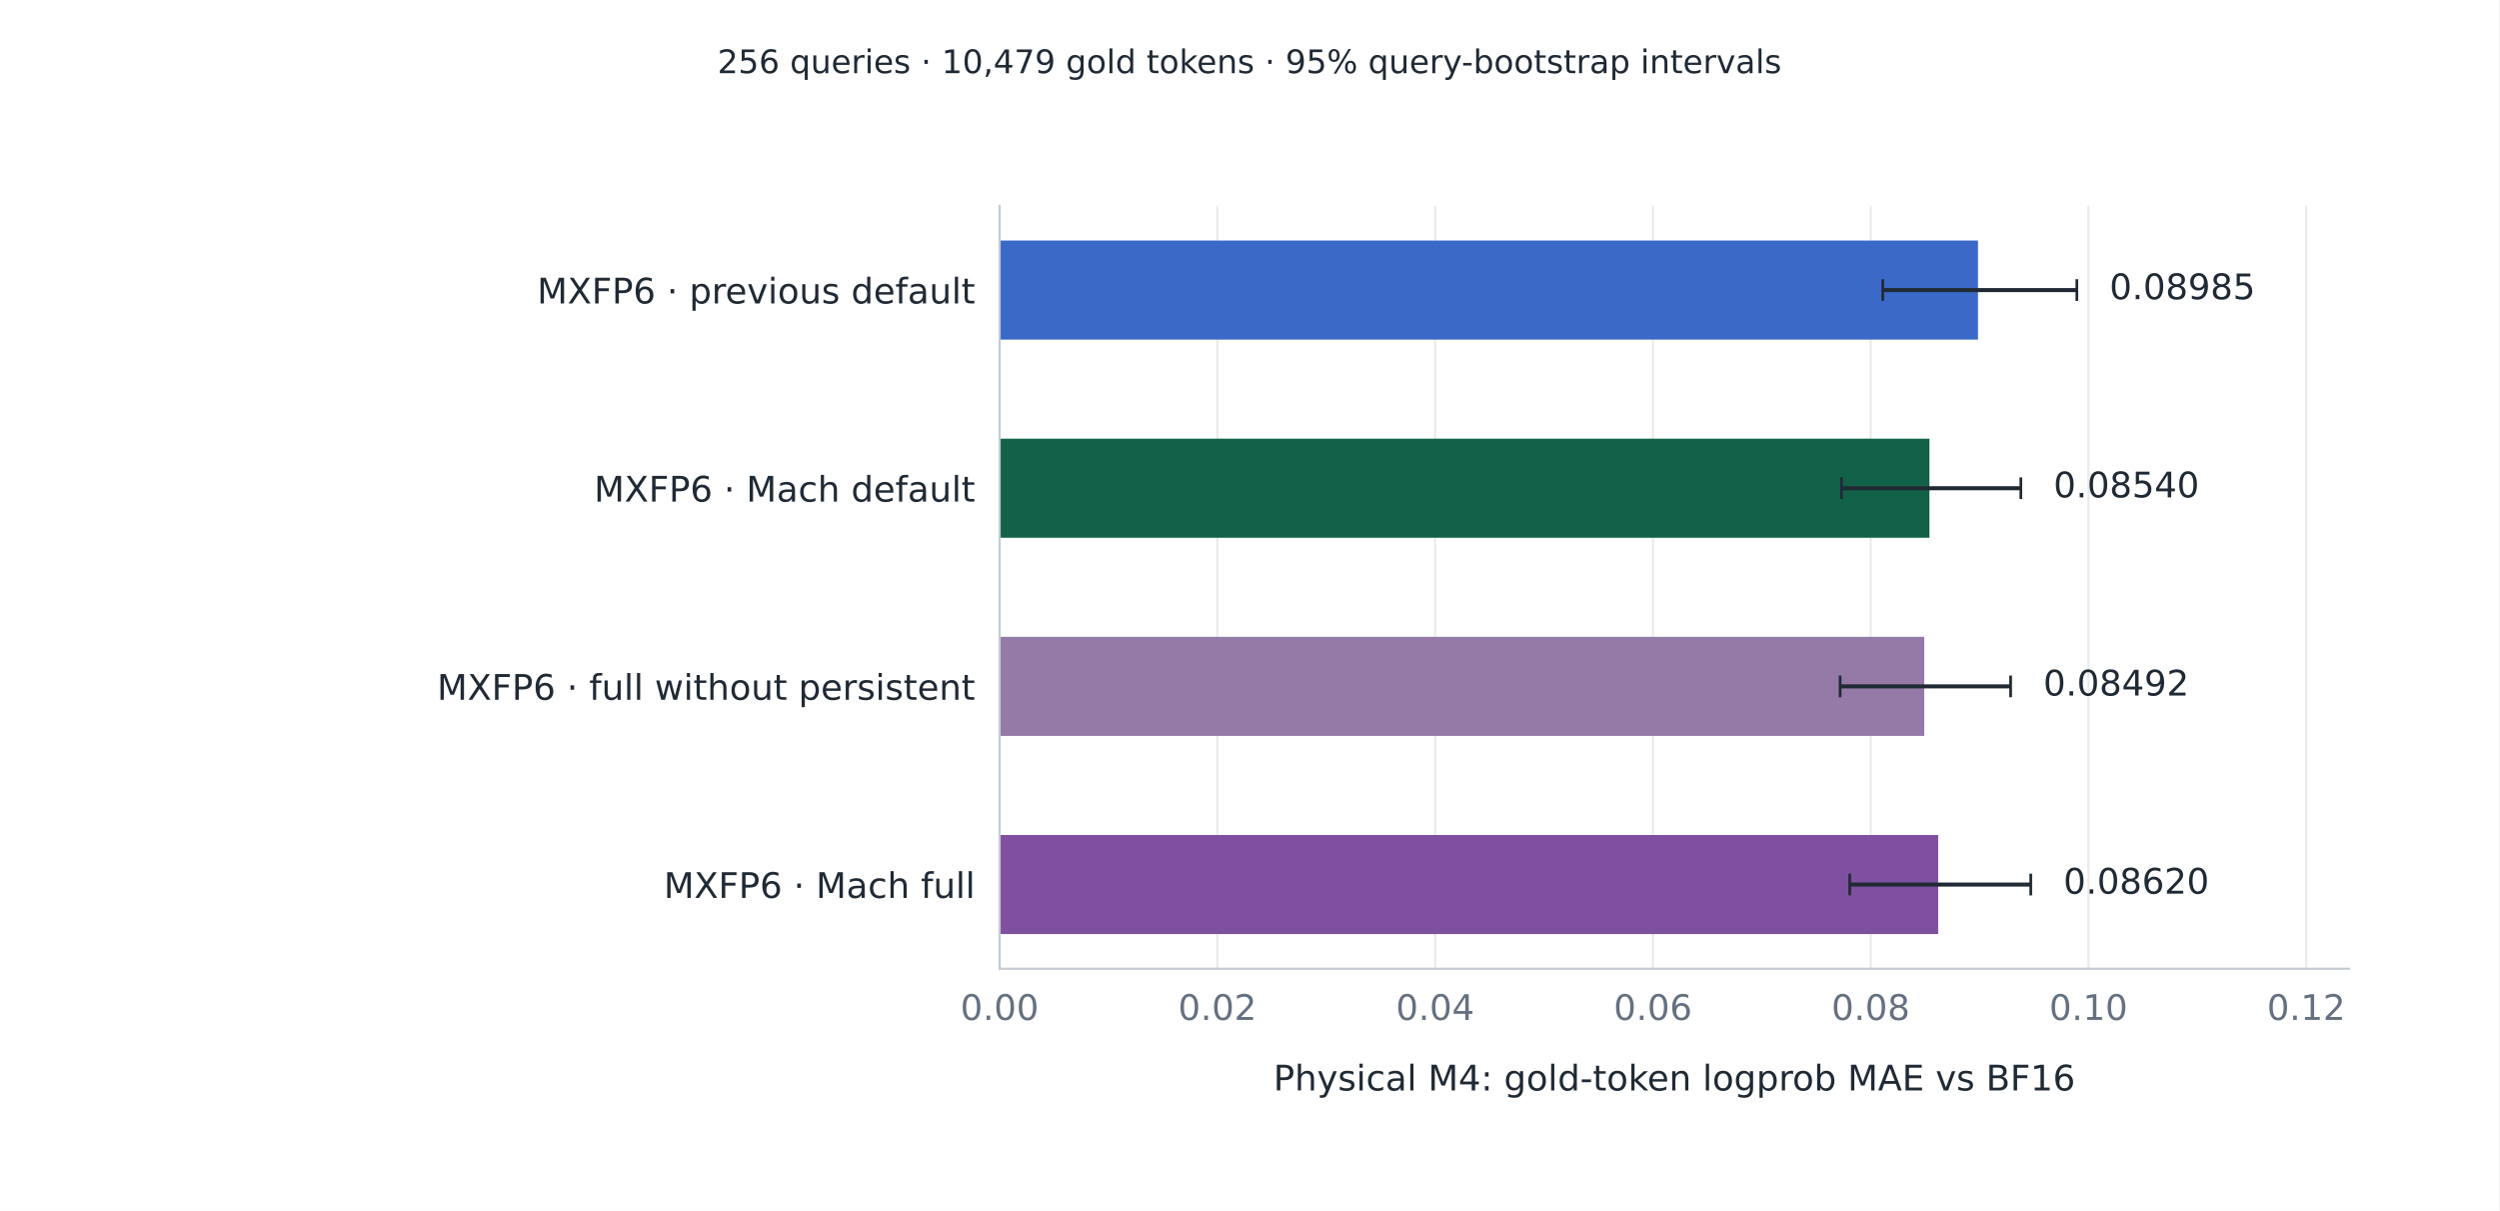
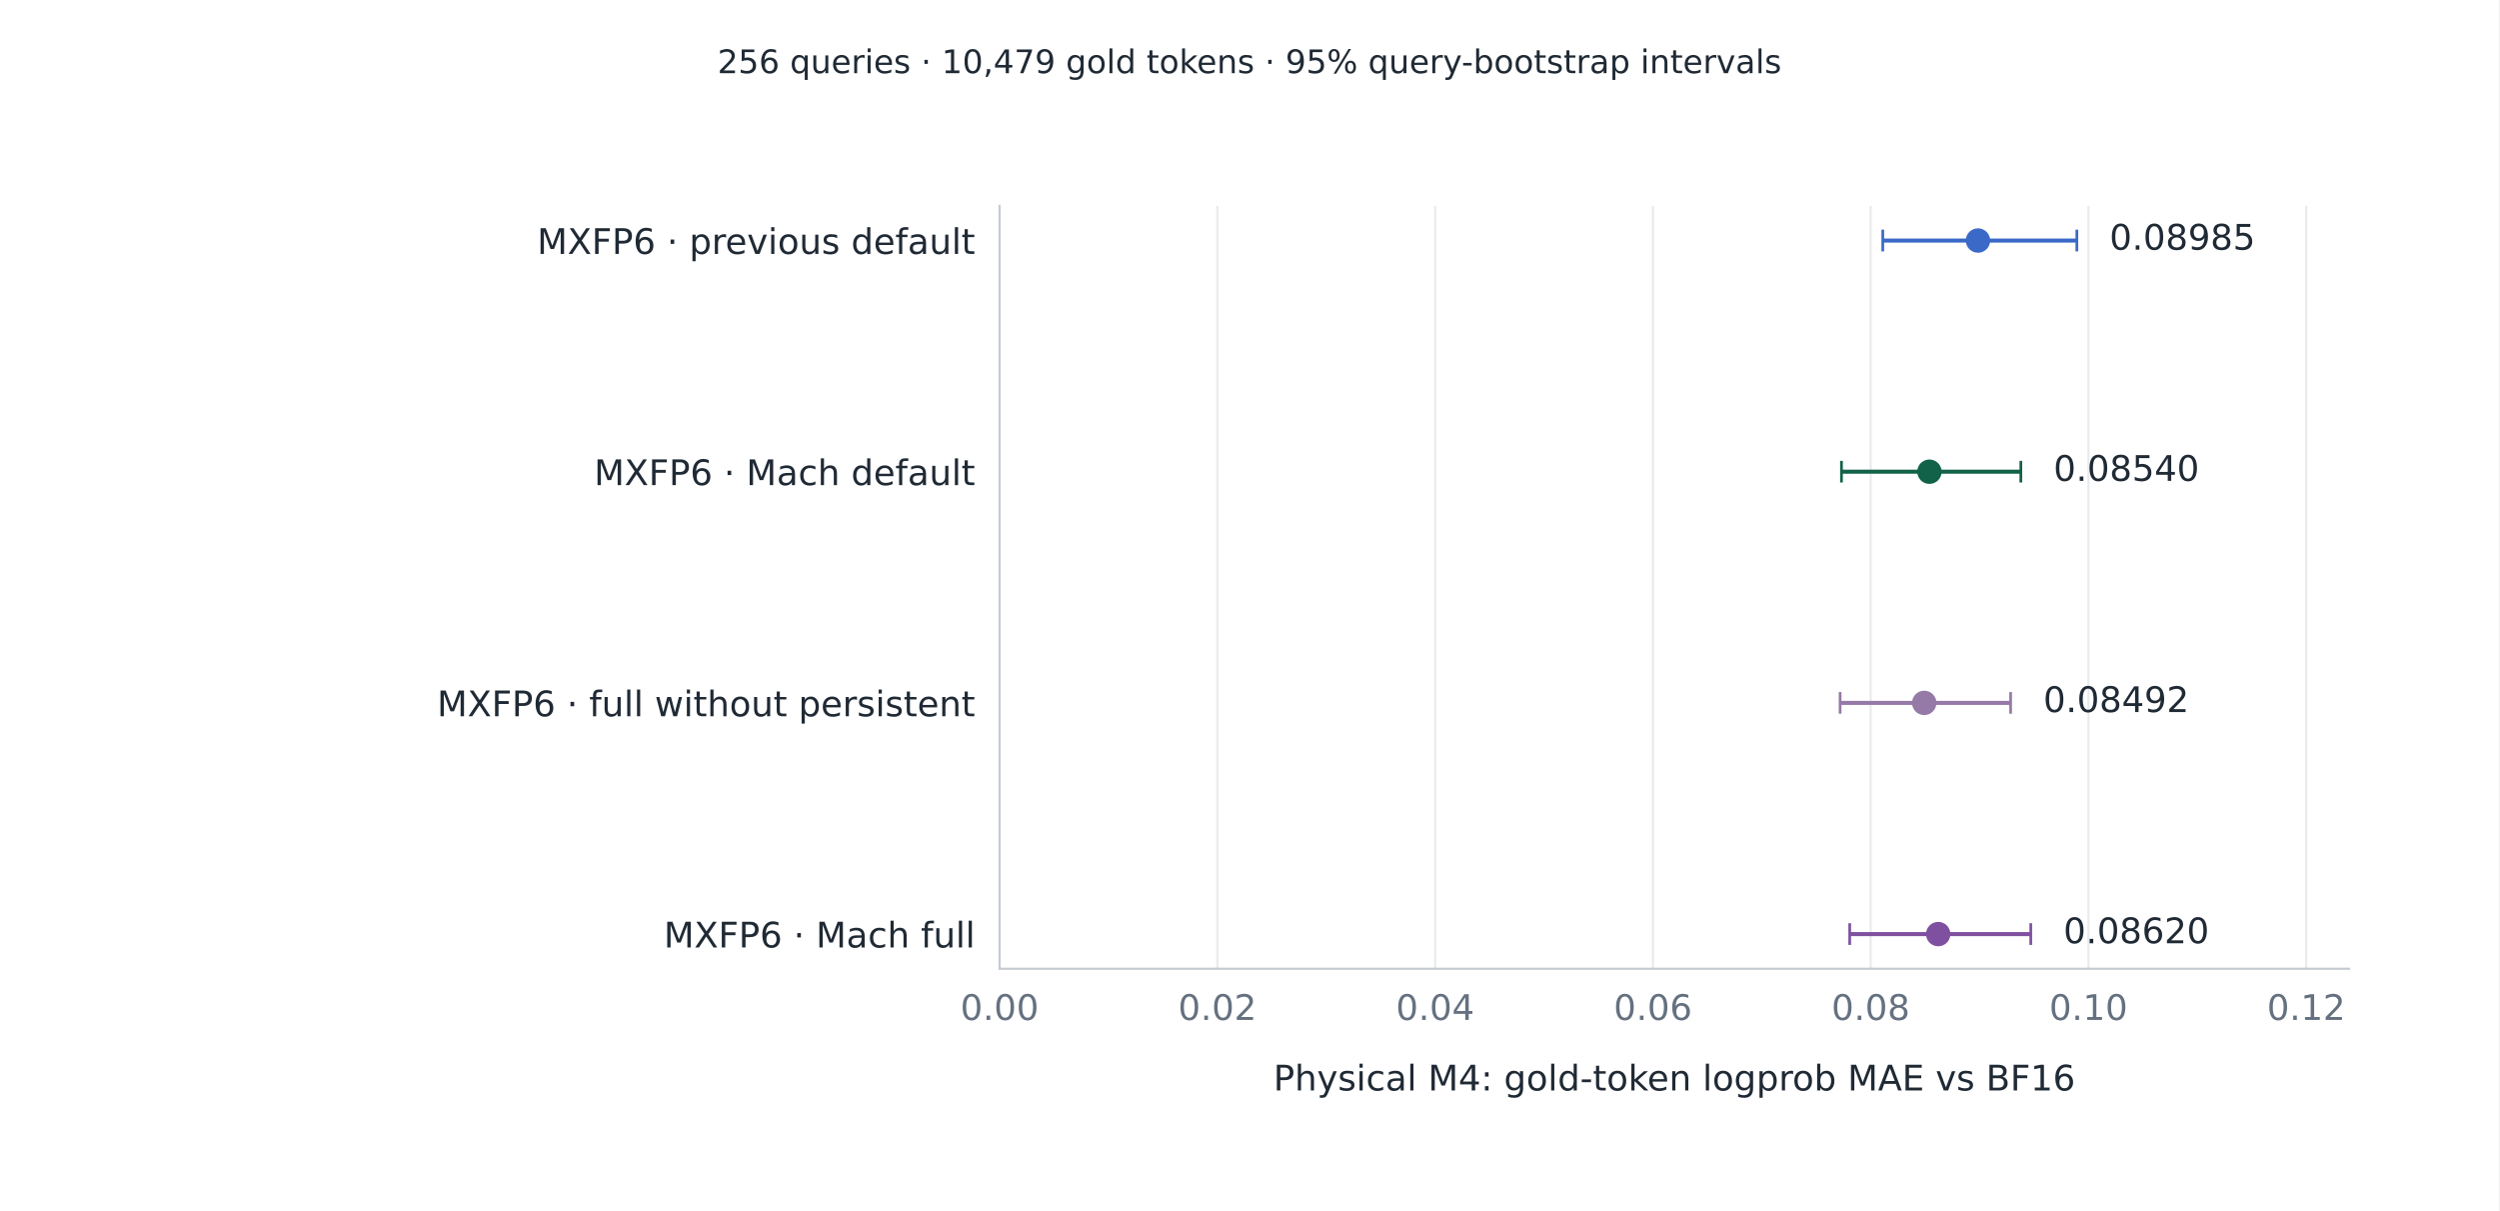
<svg xmlns="http://www.w3.org/2000/svg" xmlns:xlink="http://www.w3.org/1999/xlink" width="921.6pt" height="446.4pt" viewBox="0 0 921.6 446.4" version="1.1">
  <defs>
    <style type="text/css">*{stroke-linejoin: round; stroke-linecap: butt}</style>
  </defs>
  <g id="figure_1">
    <g id="patch_1">
      <path d="M 0 446.4 L 921.6 446.4 L 921.6 0 L 0 0 z " style="fill: #ffffff" />
    </g>
    <g id="axes_1">
      <g id="patch_2">
        <path d="M 368.64 357.12 L 866.304 357.12 L 866.304 75.888 L 368.64 75.888 z " style="fill: #ffffff" />
      </g>
      <g id="matplotlib.axis_1">
        <g id="xtick_1">
          <g id="line2d_1">
            <path d="M 368.64 357.12 L 368.64 75.888 " clip-path="url(#p639c7e43cb)" style="fill: none; stroke: #e8ebee; stroke-width: 0.8; stroke-linecap: square" />
          </g>
          <g id="line2d_2" />
          <g id="text_1">
            <text style="font-size: 13px; font-family: 'DejaVu Sans'; text-anchor: middle; fill: #657180" x="368.64" y="375.997" transform="rotate(-0 368.64 375.997)">0.00</text>
          </g>
        </g>
        <g id="xtick_2">
          <g id="line2d_3">
            <path d="M 448.952 357.12 L 448.952 75.888 " clip-path="url(#p639c7e43cb)" style="fill: none; stroke: #e8ebee; stroke-width: 0.8; stroke-linecap: square" />
          </g>
          <g id="line2d_4" />
          <g id="text_2">
            <text style="font-size: 13px; font-family: 'DejaVu Sans'; text-anchor: middle; fill: #657180" x="448.952" y="375.997" transform="rotate(-0 448.9517 375.997)">0.02</text>
          </g>
        </g>
        <g id="xtick_3">
          <g id="line2d_5">
            <path d="M 529.263 357.12 L 529.263 75.888 " clip-path="url(#p639c7e43cb)" style="fill: none; stroke: #e8ebee; stroke-width: 0.8; stroke-linecap: square" />
          </g>
          <g id="line2d_6" />
          <g id="text_3">
            <text style="font-size: 13px; font-family: 'DejaVu Sans'; text-anchor: middle; fill: #657180" x="529.263" y="375.997" transform="rotate(-0 529.2633 375.997)">0.04</text>
          </g>
        </g>
        <g id="xtick_4">
          <g id="line2d_7">
            <path d="M 609.575 357.12 L 609.575 75.888 " clip-path="url(#p639c7e43cb)" style="fill: none; stroke: #e8ebee; stroke-width: 0.8; stroke-linecap: square" />
          </g>
          <g id="line2d_8" />
          <g id="text_4">
            <text style="font-size: 13px; font-family: 'DejaVu Sans'; text-anchor: middle; fill: #657180" x="609.575" y="375.997" transform="rotate(-0 609.575 375.997)">0.06</text>
          </g>
        </g>
        <g id="xtick_5">
          <g id="line2d_9">
            <path d="M 689.887 357.12 L 689.887 75.888 " clip-path="url(#p639c7e43cb)" style="fill: none; stroke: #e8ebee; stroke-width: 0.8; stroke-linecap: square" />
          </g>
          <g id="line2d_10" />
          <g id="text_5">
            <text style="font-size: 13px; font-family: 'DejaVu Sans'; text-anchor: middle; fill: #657180" x="689.887" y="375.997" transform="rotate(-0 689.8867 375.997)">0.08</text>
          </g>
        </g>
        <g id="xtick_6">
          <g id="line2d_11">
            <path d="M 770.198 357.12 L 770.198 75.888 " clip-path="url(#p639c7e43cb)" style="fill: none; stroke: #e8ebee; stroke-width: 0.8; stroke-linecap: square" />
          </g>
          <g id="line2d_12" />
          <g id="text_6">
            <text style="font-size: 13px; font-family: 'DejaVu Sans'; text-anchor: middle; fill: #657180" x="770.198" y="375.997" transform="rotate(-0 770.1984 375.997)">0.10</text>
          </g>
        </g>
        <g id="xtick_7">
          <g id="line2d_13">
            <path d="M 850.51 357.12 L 850.51 75.888 " clip-path="url(#p639c7e43cb)" style="fill: none; stroke: #e8ebee; stroke-width: 0.8; stroke-linecap: square" />
          </g>
          <g id="line2d_14" />
          <g id="text_7">
            <text style="font-size: 13px; font-family: 'DejaVu Sans'; text-anchor: middle; fill: #657180" x="850.51" y="375.997" transform="rotate(-0 850.51 375.997)">0.12</text>
          </g>
        </g>
        <g id="text_8">
          <text style="font-size: 13px; font-family: 'DejaVu Sans'; text-anchor: middle; fill: #202a35" x="617.472" y="401.998" transform="rotate(-0 617.472 401.998)">Physical M4: gold-token logprob MAE vs BF16</text>
        </g>
      </g>
      <g id="matplotlib.axis_2">
        <g id="ytick_1">
          <g id="line2d_15" />
          <g id="text_9">
-             <text style="font-size: 13px; font-family: 'DejaVu Sans'; text-anchor: end; fill: #202a35" x="359.64" y="111.872" transform="rotate(-0 359.64 111.8721)">MXFP6 · previous default</text>
+             <text style="font-size: 13px; font-family: 'DejaVu Sans'; text-anchor: end; fill: #202a35" x="359.64" y="93.61" transform="rotate(-0 359.64 93.61026)">MXFP6 · previous default</text>
          </g>
        </g>
        <g id="ytick_2">
          <g id="line2d_16" />
          <g id="text_10">
-             <text style="font-size: 13px; font-family: 'DejaVu Sans'; text-anchor: end; fill: #202a35" x="359.64" y="184.919" transform="rotate(-0 359.64 184.9193)">MXFP6 · Mach default</text>
+             <text style="font-size: 13px; font-family: 'DejaVu Sans'; text-anchor: end; fill: #202a35" x="359.64" y="178.832" transform="rotate(-0 359.64 178.8321)">MXFP6 · Mach default</text>
          </g>
        </g>
        <g id="ytick_3">
          <g id="line2d_17" />
          <g id="text_11">
-             <text style="font-size: 13px; font-family: 'DejaVu Sans'; text-anchor: end; fill: #202a35" x="359.64" y="257.967" transform="rotate(-0 359.64 257.9666)">MXFP6 · full without persistent</text>
+             <text style="font-size: 13px; font-family: 'DejaVu Sans'; text-anchor: end; fill: #202a35" x="359.64" y="264.054" transform="rotate(-0 359.64 264.0539)">MXFP6 · full without persistent</text>
          </g>
        </g>
        <g id="ytick_4">
          <g id="line2d_18" />
          <g id="text_12">
-             <text style="font-size: 13px; font-family: 'DejaVu Sans'; text-anchor: end; fill: #202a35" x="359.64" y="331.014" transform="rotate(-0 359.64 331.0139)">MXFP6 · Mach full</text>
-           </g>
+             <text style="font-size: 13px; font-family: 'DejaVu Sans'; text-anchor: end; fill: #202a35" x="359.64" y="349.276" transform="rotate(-0 359.64 349.2757)">MXFP6 · Mach full</text>
+           </g>
+         </g>
+       </g>
+       <g id="LineCollection_1">
+         <path d="M 694.342 88.671 L 765.914 88.671 " clip-path="url(#p639c7e43cb)" style="fill: none; stroke: #3b69c8; stroke-width: 1.5" />
+       </g>
+       <g id="line2d_19">
+         <defs>
+           <path id="m24f0e4e869" d="M 0 4 L 0 -4 " style="stroke: #3b69c8" />
+         </defs>
+         <g clip-path="url(#p639c7e43cb)">
+           <use xlink:href="#m24f0e4e869" x="694.342" y="88.671" style="fill: #3b69c8; stroke: #3b69c8" />
+         </g>
+       </g>
+       <g id="line2d_20">
+         <g clip-path="url(#p639c7e43cb)">
+           <use xlink:href="#m24f0e4e869" x="765.914" y="88.671" style="fill: #3b69c8; stroke: #3b69c8" />
+         </g>
+       </g>
+       <g id="LineCollection_2">
+         <path d="M 679.114 173.893 L 745.261 173.893 " clip-path="url(#p639c7e43cb)" style="fill: none; stroke: #126149; stroke-width: 1.5" />
+       </g>
+       <g id="line2d_21">
+         <defs>
+           <path id="mf0ddbffc81" d="M 0 4 L 0 -4 " style="stroke: #126149" />
+         </defs>
+         <g clip-path="url(#p639c7e43cb)">
+           <use xlink:href="#mf0ddbffc81" x="679.114" y="173.893" style="fill: #126149; stroke: #126149" />
+         </g>
+       </g>
+       <g id="line2d_22">
+         <g clip-path="url(#p639c7e43cb)">
+           <use xlink:href="#mf0ddbffc81" x="745.261" y="173.893" style="fill: #126149; stroke: #126149" />
+         </g>
+       </g>
+       <g id="LineCollection_3">
+         <path d="M 678.607 259.115 L 741.494 259.115 " clip-path="url(#p639c7e43cb)" style="fill: none; stroke: #9579a6; stroke-width: 1.5" />
+       </g>
+       <g id="line2d_23">
+         <defs>
+           <path id="m2f5dff2913" d="M 0 4 L 0 -4 " style="stroke: #9579a6" />
+         </defs>
+         <g clip-path="url(#p639c7e43cb)">
+           <use xlink:href="#m2f5dff2913" x="678.607" y="259.115" style="fill: #9579a6; stroke: #9579a6" />
+         </g>
+       </g>
+       <g id="line2d_24">
+         <g clip-path="url(#p639c7e43cb)">
+           <use xlink:href="#m2f5dff2913" x="741.494" y="259.115" style="fill: #9579a6; stroke: #9579a6" />
+         </g>
+       </g>
+       <g id="LineCollection_4">
+         <path d="M 682.152 344.337 L 748.919 344.337 " clip-path="url(#p639c7e43cb)" style="fill: none; stroke: #8050a0; stroke-width: 1.5" />
+       </g>
+       <g id="line2d_25">
+         <defs>
+           <path id="m90811fb51a" d="M 0 4 L 0 -4 " style="stroke: #8050a0" />
+         </defs>
+         <g clip-path="url(#p639c7e43cb)">
+           <use xlink:href="#m90811fb51a" x="682.152" y="344.337" style="fill: #8050a0; stroke: #8050a0" />
+         </g>
+       </g>
+       <g id="line2d_26">
+         <g clip-path="url(#p639c7e43cb)">
+           <use xlink:href="#m90811fb51a" x="748.919" y="344.337" style="fill: #8050a0; stroke: #8050a0" />
+         </g>
+       </g>
+       <g id="line2d_27">
+         <defs>
+           <path id="m37e1e5590a" d="M 0 4 C 1.061 4 2.078 3.579 2.828 2.828 C 3.579 2.078 4 1.061 4 0 C 4 -1.061 3.579 -2.078 2.828 -2.828 C 2.078 -3.579 1.061 -4 0 -4 C -1.061 -4 -2.078 -3.579 -2.828 -2.828 C -3.579 -2.078 -4 -1.061 -4 0 C -4 1.061 -3.579 2.078 -2.828 2.828 C -2.078 3.579 -1.061 4 0 4 z " style="stroke: #3b69c8" />
+         </defs>
+         <g clip-path="url(#p639c7e43cb)">
+           <use xlink:href="#m37e1e5590a" x="729.453" y="88.671" style="fill: #3b69c8; stroke: #3b69c8" />
+         </g>
+       </g>
+       <g id="line2d_28">
+         <defs>
+           <path id="mfaa7bab352" d="M 0 4 C 1.061 4 2.078 3.579 2.828 2.828 C 3.579 2.078 4 1.061 4 0 C 4 -1.061 3.579 -2.078 2.828 -2.828 C 2.078 -3.579 1.061 -4 0 -4 C -1.061 -4 -2.078 -3.579 -2.828 -2.828 C -3.579 -2.078 -4 -1.061 -4 0 C -4 1.061 -3.579 2.078 -2.828 2.828 C -2.078 3.579 -1.061 4 0 4 z " style="stroke: #126149" />
+         </defs>
+         <g clip-path="url(#p639c7e43cb)">
+           <use xlink:href="#mfaa7bab352" x="711.553" y="173.893" style="fill: #126149; stroke: #126149" />
+         </g>
+       </g>
+       <g id="line2d_29">
+         <defs>
+           <path id="m835bda13ec" d="M 0 4 C 1.061 4 2.078 3.579 2.828 2.828 C 3.579 2.078 4 1.061 4 0 C 4 -1.061 3.579 -2.078 2.828 -2.828 C 2.078 -3.579 1.061 -4 0 -4 C -1.061 -4 -2.078 -3.579 -2.828 -2.828 C -3.579 -2.078 -4 -1.061 -4 0 C -4 1.061 -3.579 2.078 -2.828 2.828 C -2.078 3.579 -1.061 4 0 4 z " style="stroke: #9579a6" />
+         </defs>
+         <g clip-path="url(#p639c7e43cb)">
+           <use xlink:href="#m835bda13ec" x="709.633" y="259.115" style="fill: #9579a6; stroke: #9579a6" />
+         </g>
+       </g>
+       <g id="line2d_30">
+         <defs>
+           <path id="maac1fd4df0" d="M 0 4 C 1.061 4 2.078 3.579 2.828 2.828 C 3.579 2.078 4 1.061 4 0 C 4 -1.061 3.579 -2.078 2.828 -2.828 C 2.078 -3.579 1.061 -4 0 -4 C -1.061 -4 -2.078 -3.579 -2.828 -2.828 C -3.579 -2.078 -4 -1.061 -4 0 C -4 1.061 -3.579 2.078 -2.828 2.828 C -2.078 3.579 -1.061 4 0 4 z " style="stroke: #8050a0" />
+         </defs>
+         <g clip-path="url(#p639c7e43cb)">
+           <use xlink:href="#maac1fd4df0" x="714.782" y="344.337" style="fill: #8050a0; stroke: #8050a0" />
        </g>
      </g>
      <g id="patch_3">
-         <path d="M 368.64 88.671 L 729.453 88.671 L 729.453 125.195 L 368.64 125.195 z " clip-path="url(#p639c7e43cb)" style="fill: #3b69c8" />
+         <path d="M 368.64 357.12 L 368.64 75.888 " style="fill: none; stroke: #c5cbd1; stroke-width: 0.8; stroke-linejoin: miter; stroke-linecap: square" />
      </g>
      <g id="patch_4">
-         <path d="M 368.64 161.719 L 711.553 161.719 L 711.553 198.242 L 368.64 198.242 z " clip-path="url(#p639c7e43cb)" style="fill: #126149" />
-       </g>
-       <g id="patch_5">
-         <path d="M 368.64 234.766 L 709.633 234.766 L 709.633 271.289 L 368.64 271.289 z " clip-path="url(#p639c7e43cb)" style="fill: #9579a6" />
-       </g>
-       <g id="patch_6">
-         <path d="M 368.64 307.813 L 714.782 307.813 L 714.782 344.337 L 368.64 344.337 z " clip-path="url(#p639c7e43cb)" style="fill: #8050a0" />
-       </g>
-       <g id="LineCollection_1">
-         <path d="M 694.342 106.933 L 765.914 106.933 " clip-path="url(#p639c7e43cb)" style="fill: none; stroke: #202a35; stroke-width: 1.5" />
-       </g>
-       <g id="line2d_19">
-         <defs>
-           <path id="mb66167c2a7" d="M 0 4 L 0 -4 " style="stroke: #202a35" />
-         </defs>
-         <g clip-path="url(#p639c7e43cb)">
-           <use xlink:href="#mb66167c2a7" x="694.342" y="106.933" style="fill: #1f77b4; stroke: #202a35" />
-         </g>
-       </g>
-       <g id="line2d_20">
-         <g clip-path="url(#p639c7e43cb)">
-           <use xlink:href="#mb66167c2a7" x="765.914" y="106.933" style="fill: #1f77b4; stroke: #202a35" />
-         </g>
-       </g>
-       <g id="LineCollection_2">
-         <path d="M 679.114 179.98 L 745.261 179.98 " clip-path="url(#p639c7e43cb)" style="fill: none; stroke: #202a35; stroke-width: 1.5" />
-       </g>
-       <g id="line2d_21">
-         <g clip-path="url(#p639c7e43cb)">
-           <use xlink:href="#mb66167c2a7" x="679.114" y="179.98" style="fill: #1f77b4; stroke: #202a35" />
-         </g>
-       </g>
-       <g id="line2d_22">
-         <g clip-path="url(#p639c7e43cb)">
-           <use xlink:href="#mb66167c2a7" x="745.261" y="179.98" style="fill: #1f77b4; stroke: #202a35" />
-         </g>
-       </g>
-       <g id="LineCollection_3">
-         <path d="M 678.607 253.028 L 741.494 253.028 " clip-path="url(#p639c7e43cb)" style="fill: none; stroke: #202a35; stroke-width: 1.5" />
-       </g>
-       <g id="line2d_23">
-         <g clip-path="url(#p639c7e43cb)">
-           <use xlink:href="#mb66167c2a7" x="678.607" y="253.028" style="fill: #1f77b4; stroke: #202a35" />
-         </g>
-       </g>
-       <g id="line2d_24">
-         <g clip-path="url(#p639c7e43cb)">
-           <use xlink:href="#mb66167c2a7" x="741.494" y="253.028" style="fill: #1f77b4; stroke: #202a35" />
-         </g>
-       </g>
-       <g id="LineCollection_4">
-         <path d="M 682.152 326.075 L 748.919 326.075 " clip-path="url(#p639c7e43cb)" style="fill: none; stroke: #202a35; stroke-width: 1.5" />
-       </g>
-       <g id="line2d_25">
-         <g clip-path="url(#p639c7e43cb)">
-           <use xlink:href="#mb66167c2a7" x="682.152" y="326.075" style="fill: #1f77b4; stroke: #202a35" />
-         </g>
-       </g>
-       <g id="line2d_26">
-         <g clip-path="url(#p639c7e43cb)">
-           <use xlink:href="#mb66167c2a7" x="748.919" y="326.075" style="fill: #1f77b4; stroke: #202a35" />
-         </g>
-       </g>
-       <g id="patch_7">
-         <path d="M 368.64 357.12 L 368.64 75.888 " style="fill: none; stroke: #c5cbd1; stroke-width: 0.8; stroke-linejoin: miter; stroke-linecap: square" />
-       </g>
-       <g id="patch_8">
        <path d="M 368.64 357.12 L 866.304 357.12 " style="fill: none; stroke: #c5cbd1; stroke-width: 0.8; stroke-linejoin: miter; stroke-linecap: square" />
      </g>
      <g id="text_13">
-         <text style="font-size: 13px; font-family: 'DejaVu Sans'; text-anchor: start; fill: #202a35" x="777.961" y="110.31" transform="rotate(-0 777.9612 110.31)">0.08985</text>
+         <text style="font-size: 13px; font-family: 'DejaVu Sans'; text-anchor: start; fill: #202a35" x="777.961" y="92.048" transform="rotate(-0 777.9612 92.04823)">0.08985</text>
      </g>
      <g id="text_14">
-         <text style="font-size: 13px; font-family: 'DejaVu Sans'; text-anchor: start; fill: #202a35" x="757.308" y="183.357" transform="rotate(-0 757.3079 183.3573)">0.08540</text>
+         <text style="font-size: 13px; font-family: 'DejaVu Sans'; text-anchor: start; fill: #202a35" x="757.308" y="177.27" transform="rotate(-0 757.3079 177.27)">0.08540</text>
      </g>
      <g id="text_15">
-         <text style="font-size: 13px; font-family: 'DejaVu Sans'; text-anchor: start; fill: #202a35" x="753.541" y="256.405" transform="rotate(-0 753.5405 256.4046)">0.08492</text>
+         <text style="font-size: 13px; font-family: 'DejaVu Sans'; text-anchor: start; fill: #202a35" x="753.541" y="262.492" transform="rotate(-0 753.5405 262.4919)">0.08492</text>
      </g>
      <g id="text_16">
-         <text style="font-size: 13px; font-family: 'DejaVu Sans'; text-anchor: start; fill: #202a35" x="760.966" y="329.452" transform="rotate(-0 760.9661 329.4519)">0.08620</text>
+         <text style="font-size: 13px; font-family: 'DejaVu Sans'; text-anchor: start; fill: #202a35" x="760.966" y="347.714" transform="rotate(-0 760.9661 347.7137)">0.08620</text>
      </g>
    </g>
    <g id="text_17">
      <text style="font-size: 12px; font-family: 'DejaVu Sans'; text-anchor: middle; fill: #202a35" x="460.8" y="26.974" transform="rotate(-0 460.8 26.97413)">256 queries · 10,479 gold tokens · 95% query-bootstrap intervals</text>
    </g>
  </g>
  <defs>
    <clipPath id="p639c7e43cb">
      <rect x="368.64" y="75.888" width="497.664" height="281.232" />
    </clipPath>
  </defs>
</svg>
